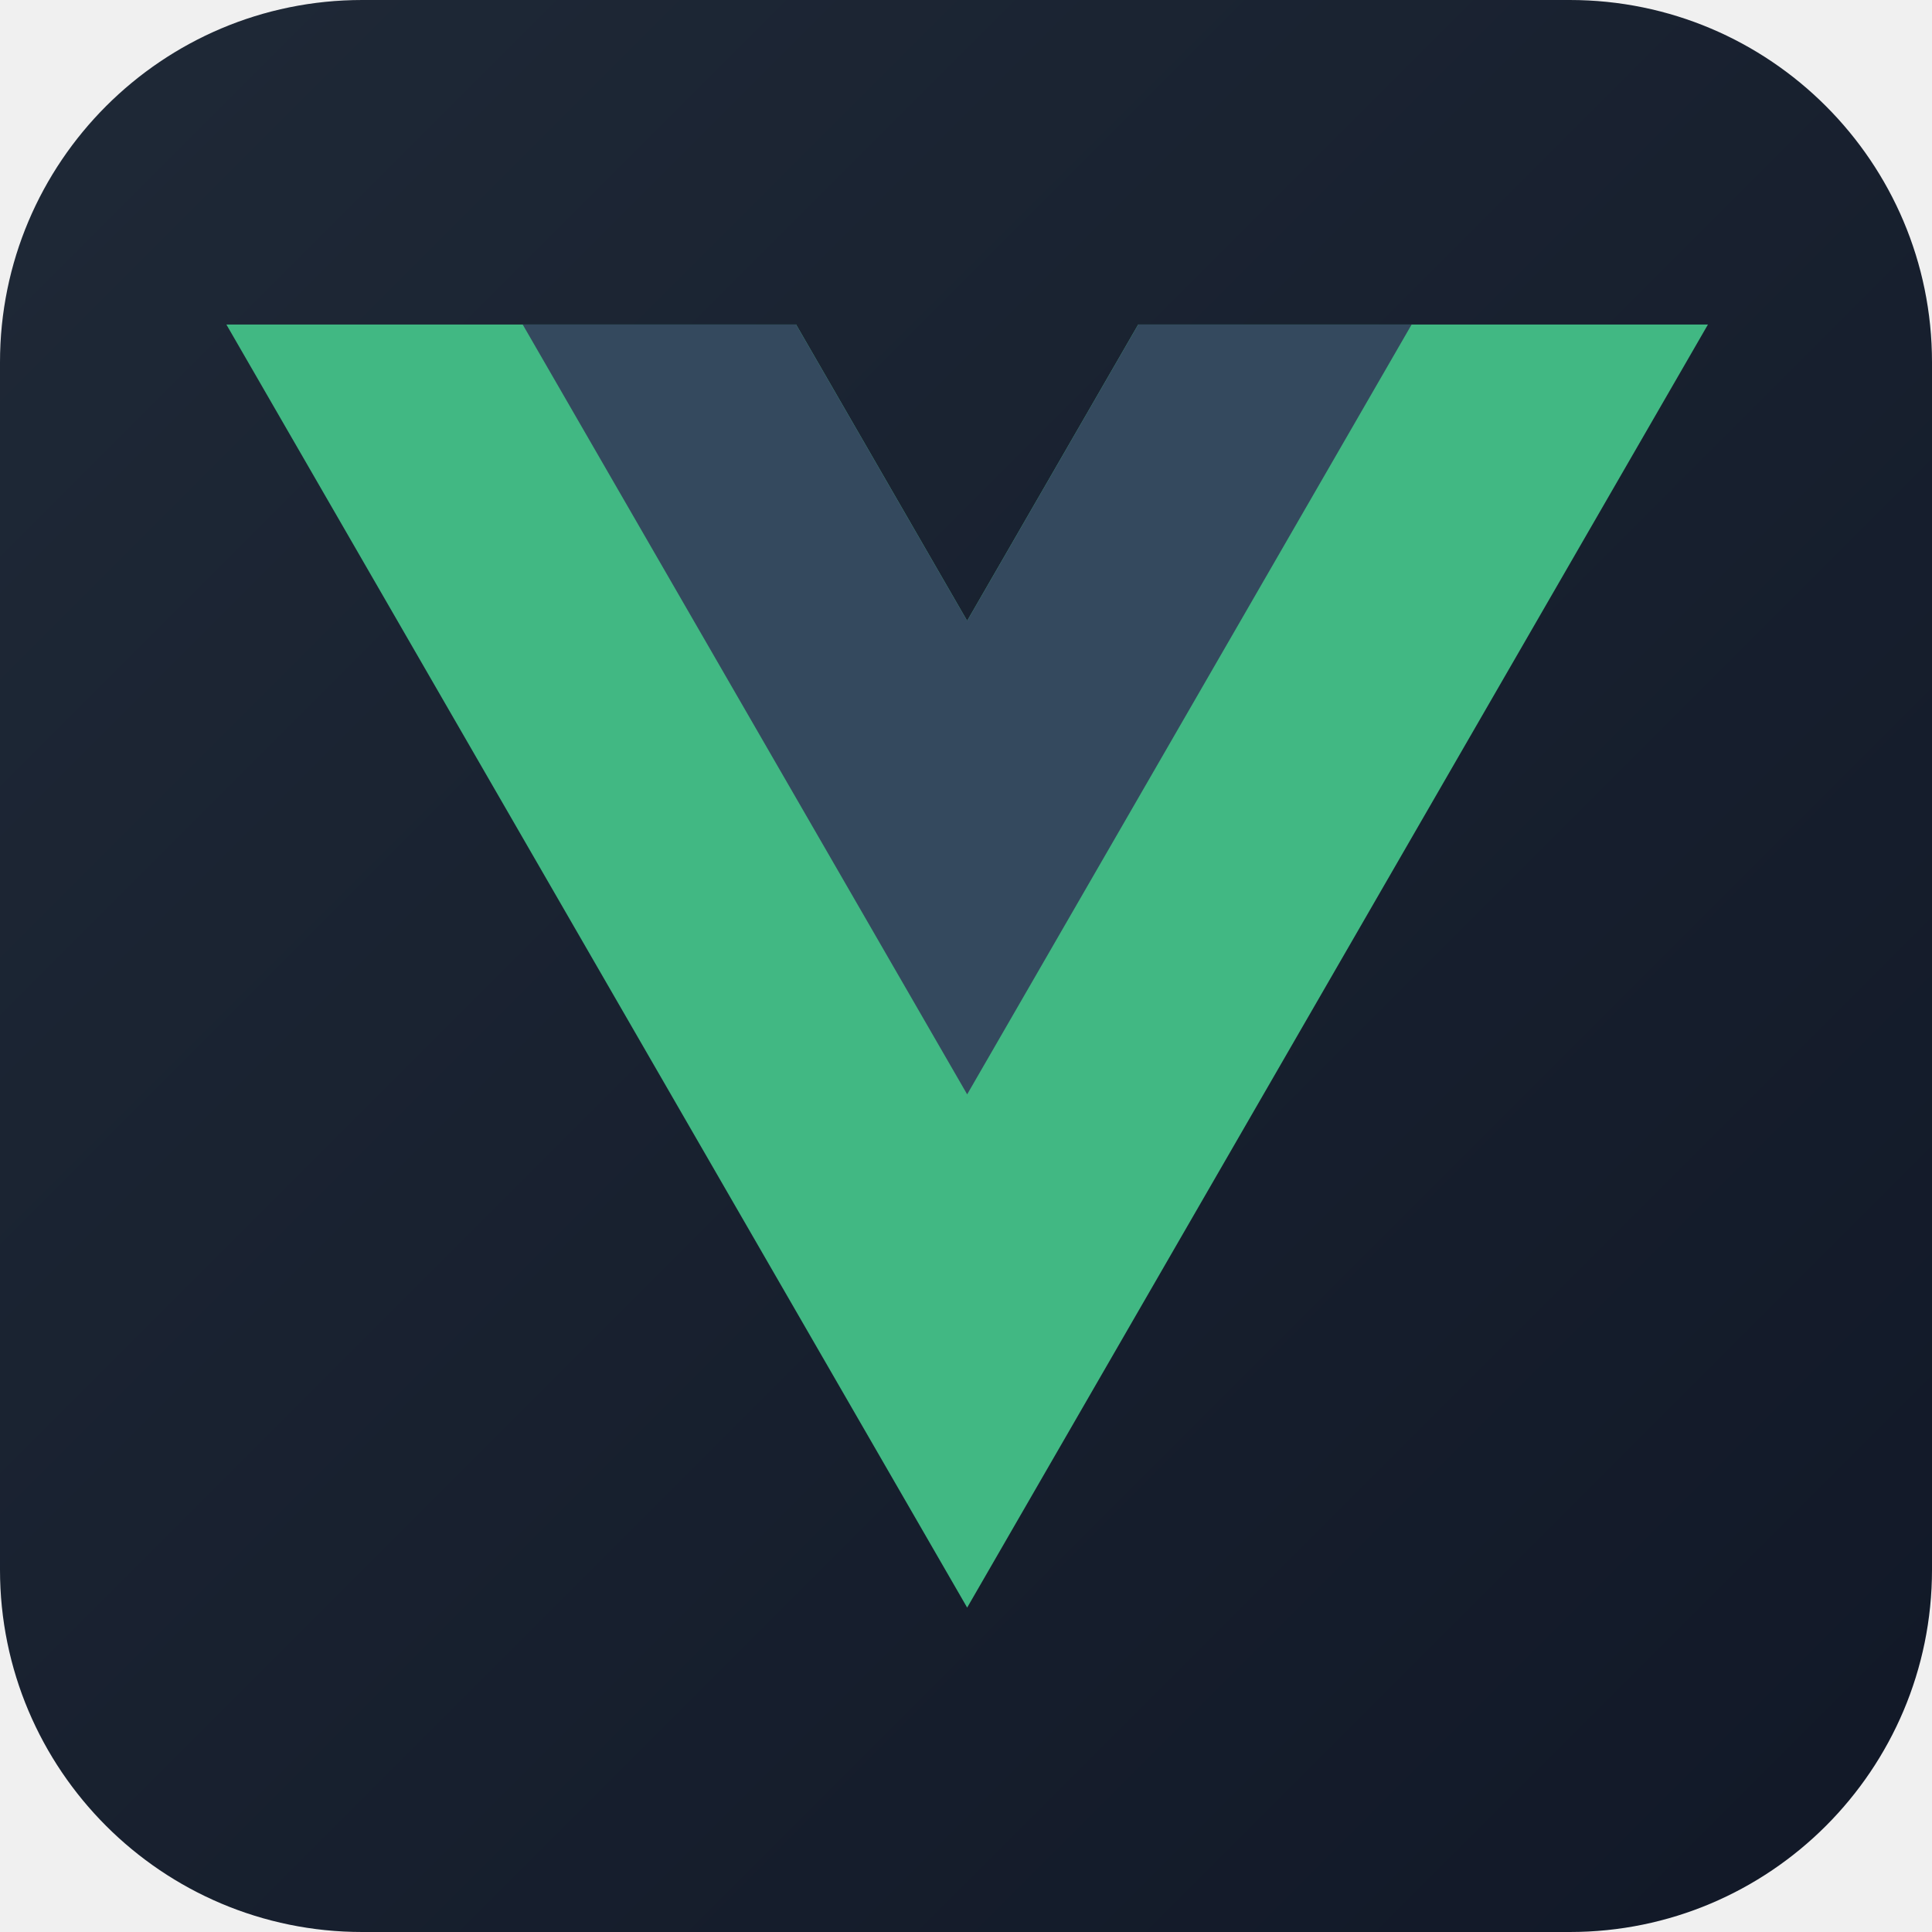
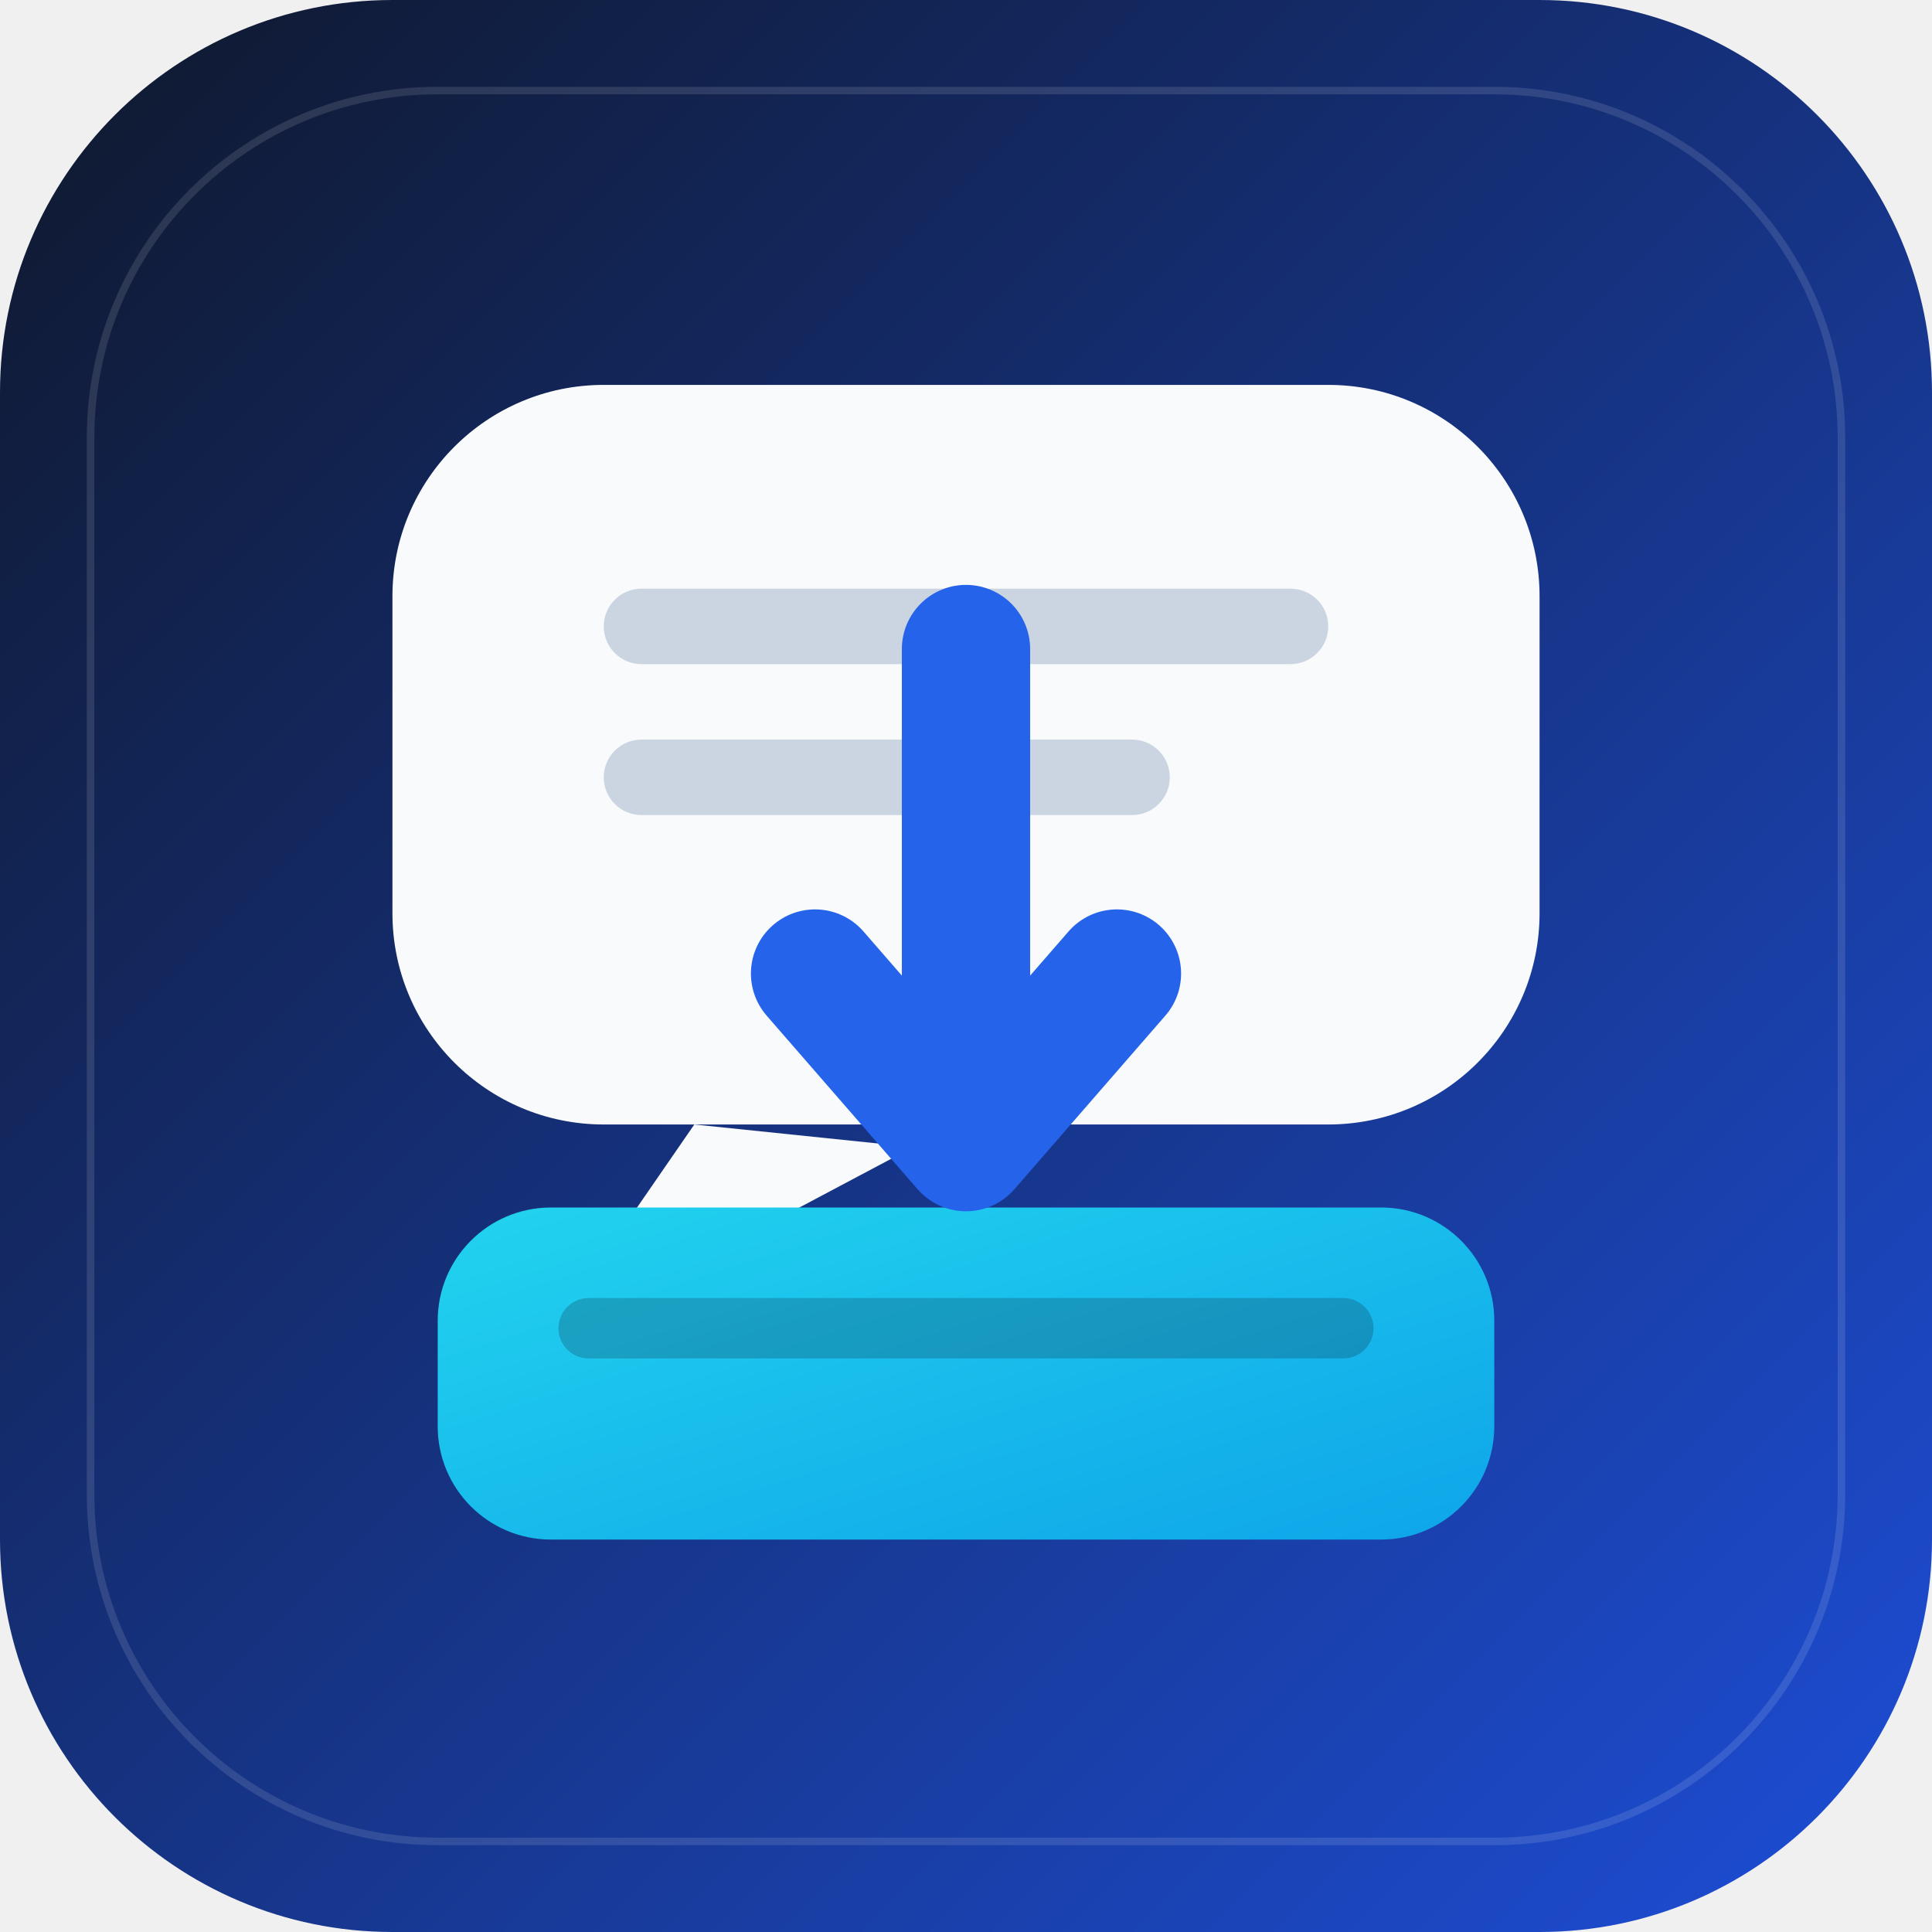
<svg xmlns="http://www.w3.org/2000/svg" width="512" height="512" viewBox="0 0 512 512">
  <defs>
    <linearGradient id="bg" x1="0" y1="0" x2="1" y2="1">
-       <stop offset="0%" stop-color="#1f2937" />
-       <stop offset="100%" stop-color="#111827" />
+       <stop offset="0%" stop-color="#0f172a" />
+       <stop offset="100%" stop-color="#1d4ed8" />
+     </linearGradient>
+     <linearGradient id="tray" x1="0" y1="0" x2="1" y2="1">
+       <stop offset="0%" stop-color="#22d3ee" />
+       <stop offset="100%" stop-color="#0ea5e9" />
    </linearGradient>
  </defs>
-   <rect width="512" height="512" rx="96" fill="url(#bg)" />
-   <g transform="translate(60 86) scale(1.5)">
-     <path d="M161.096.001l-30.225 52.351L100.647.001H-.005l130.877 226.688L261.749.001z" fill="#41b883" />
-     <path d="M161.096.001l-30.225 52.351L100.647.001H52.346l78.526 136.01L209.398.001z" fill="#34495e" />
+   <rect width="512" height="512" rx="104" fill="url(#bg)" />
+   <rect x="24" y="24" width="464" height="464" rx="92" fill="none" stroke="#ffffff" stroke-opacity=".12" stroke-width="2" />
+   <g>
+     <rect x="104" y="102" width="304" height="196" rx="56" fill="#f8fafc" />
+     <path d="M184 298L144 356L242 304Z" fill="#f8fafc" />
+     <rect x="160" y="156" width="192" height="20" rx="10" fill="#cbd5e1" />
+     <rect x="160" y="196" width="150" height="20" rx="10" fill="#cbd5e1" />
  </g>
+   <rect x="116" y="320" width="280" height="88" rx="30" fill="url(#tray)" />
+   <rect x="148" y="344" width="216" height="16" rx="8" fill="#0f172a" fill-opacity=".22" />
+   <path d="M256 172V286" fill="none" stroke="#2563eb" stroke-width="34" stroke-linecap="round" />
+   <path d="M216 258L256 304L296 258" fill="none" stroke="#2563eb" stroke-width="34" stroke-linecap="round" stroke-linejoin="round" />
</svg>
